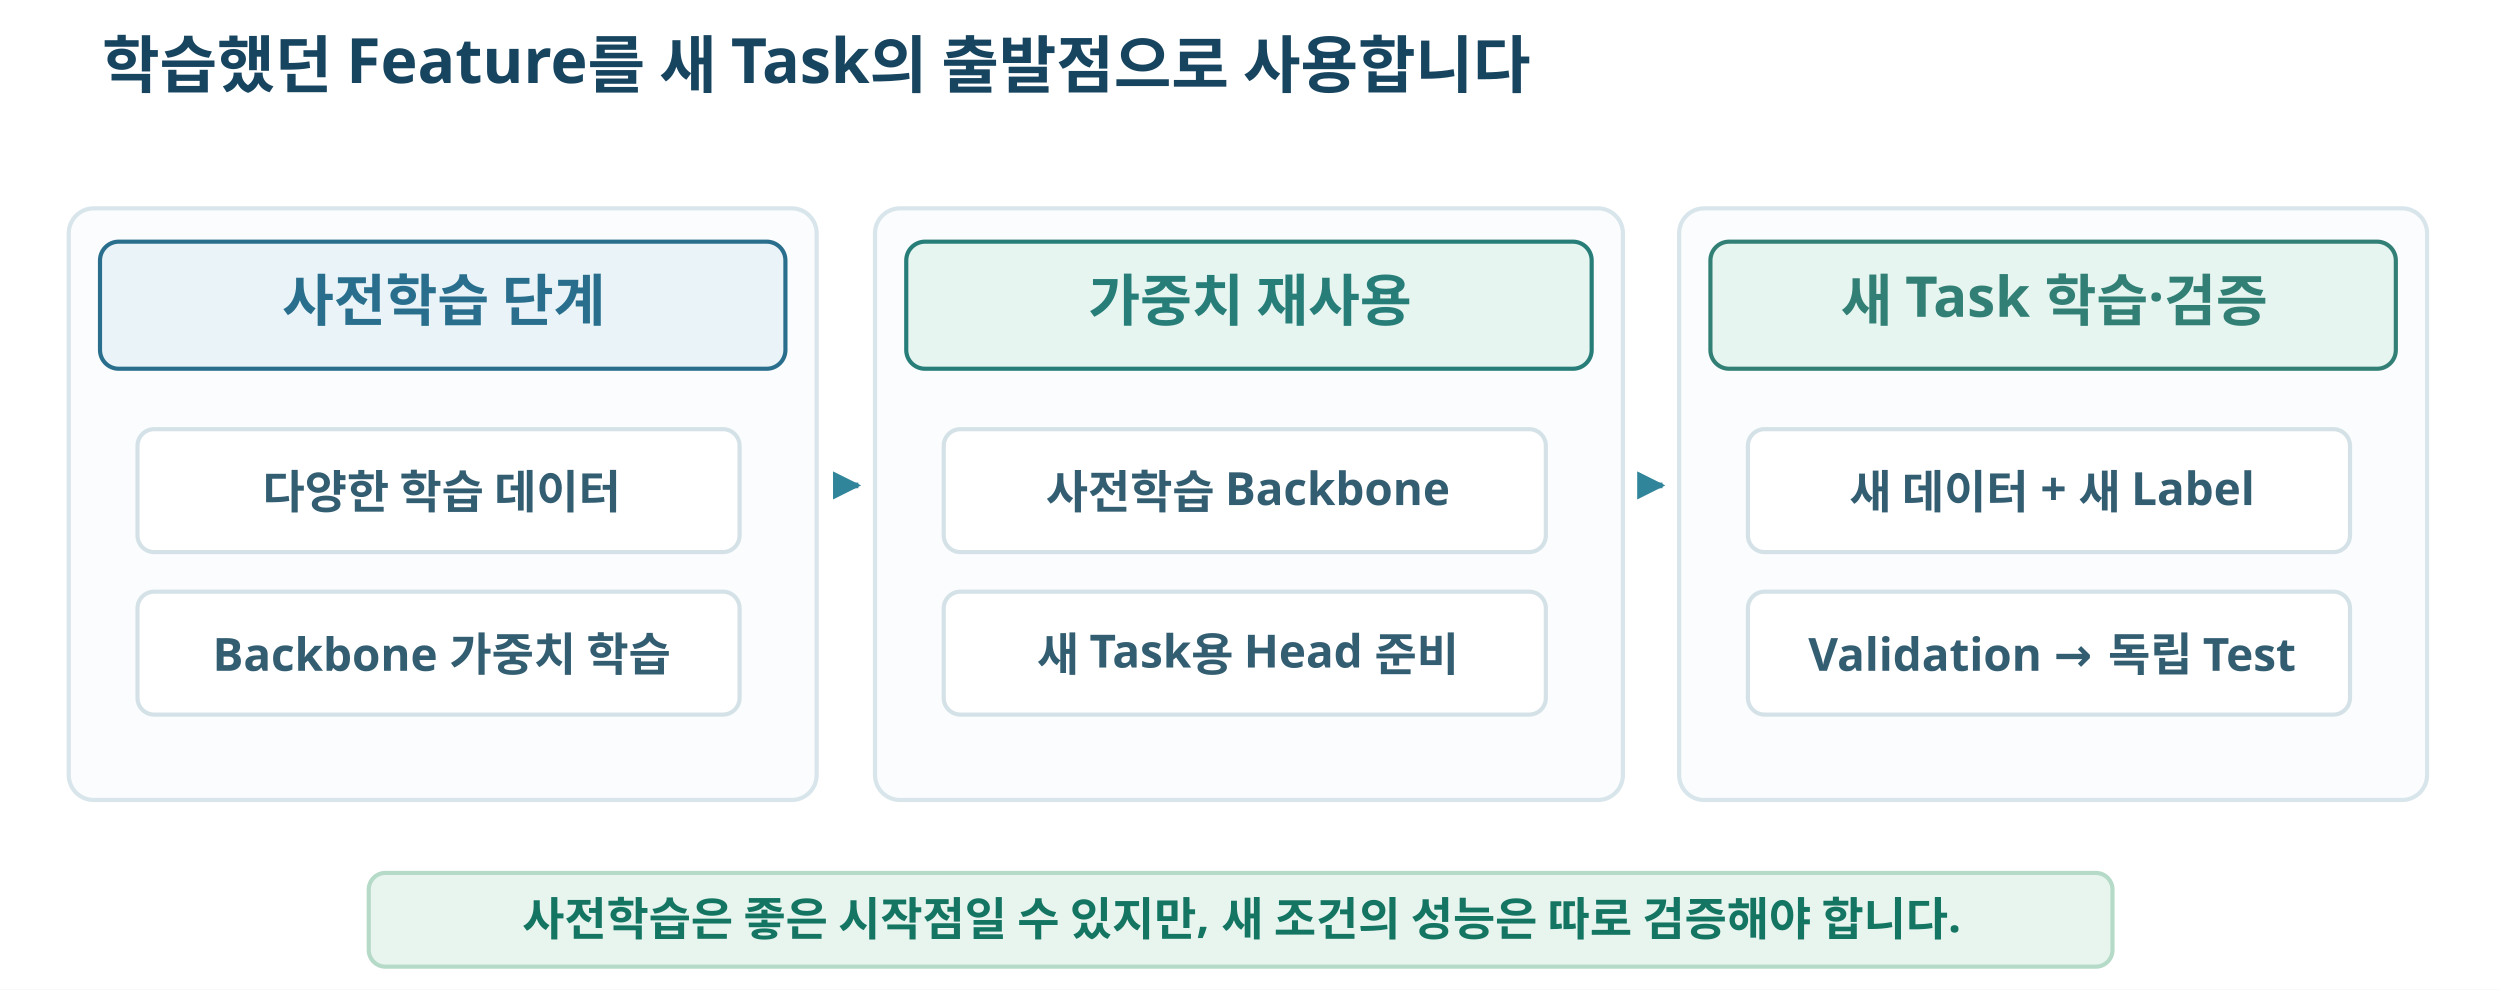
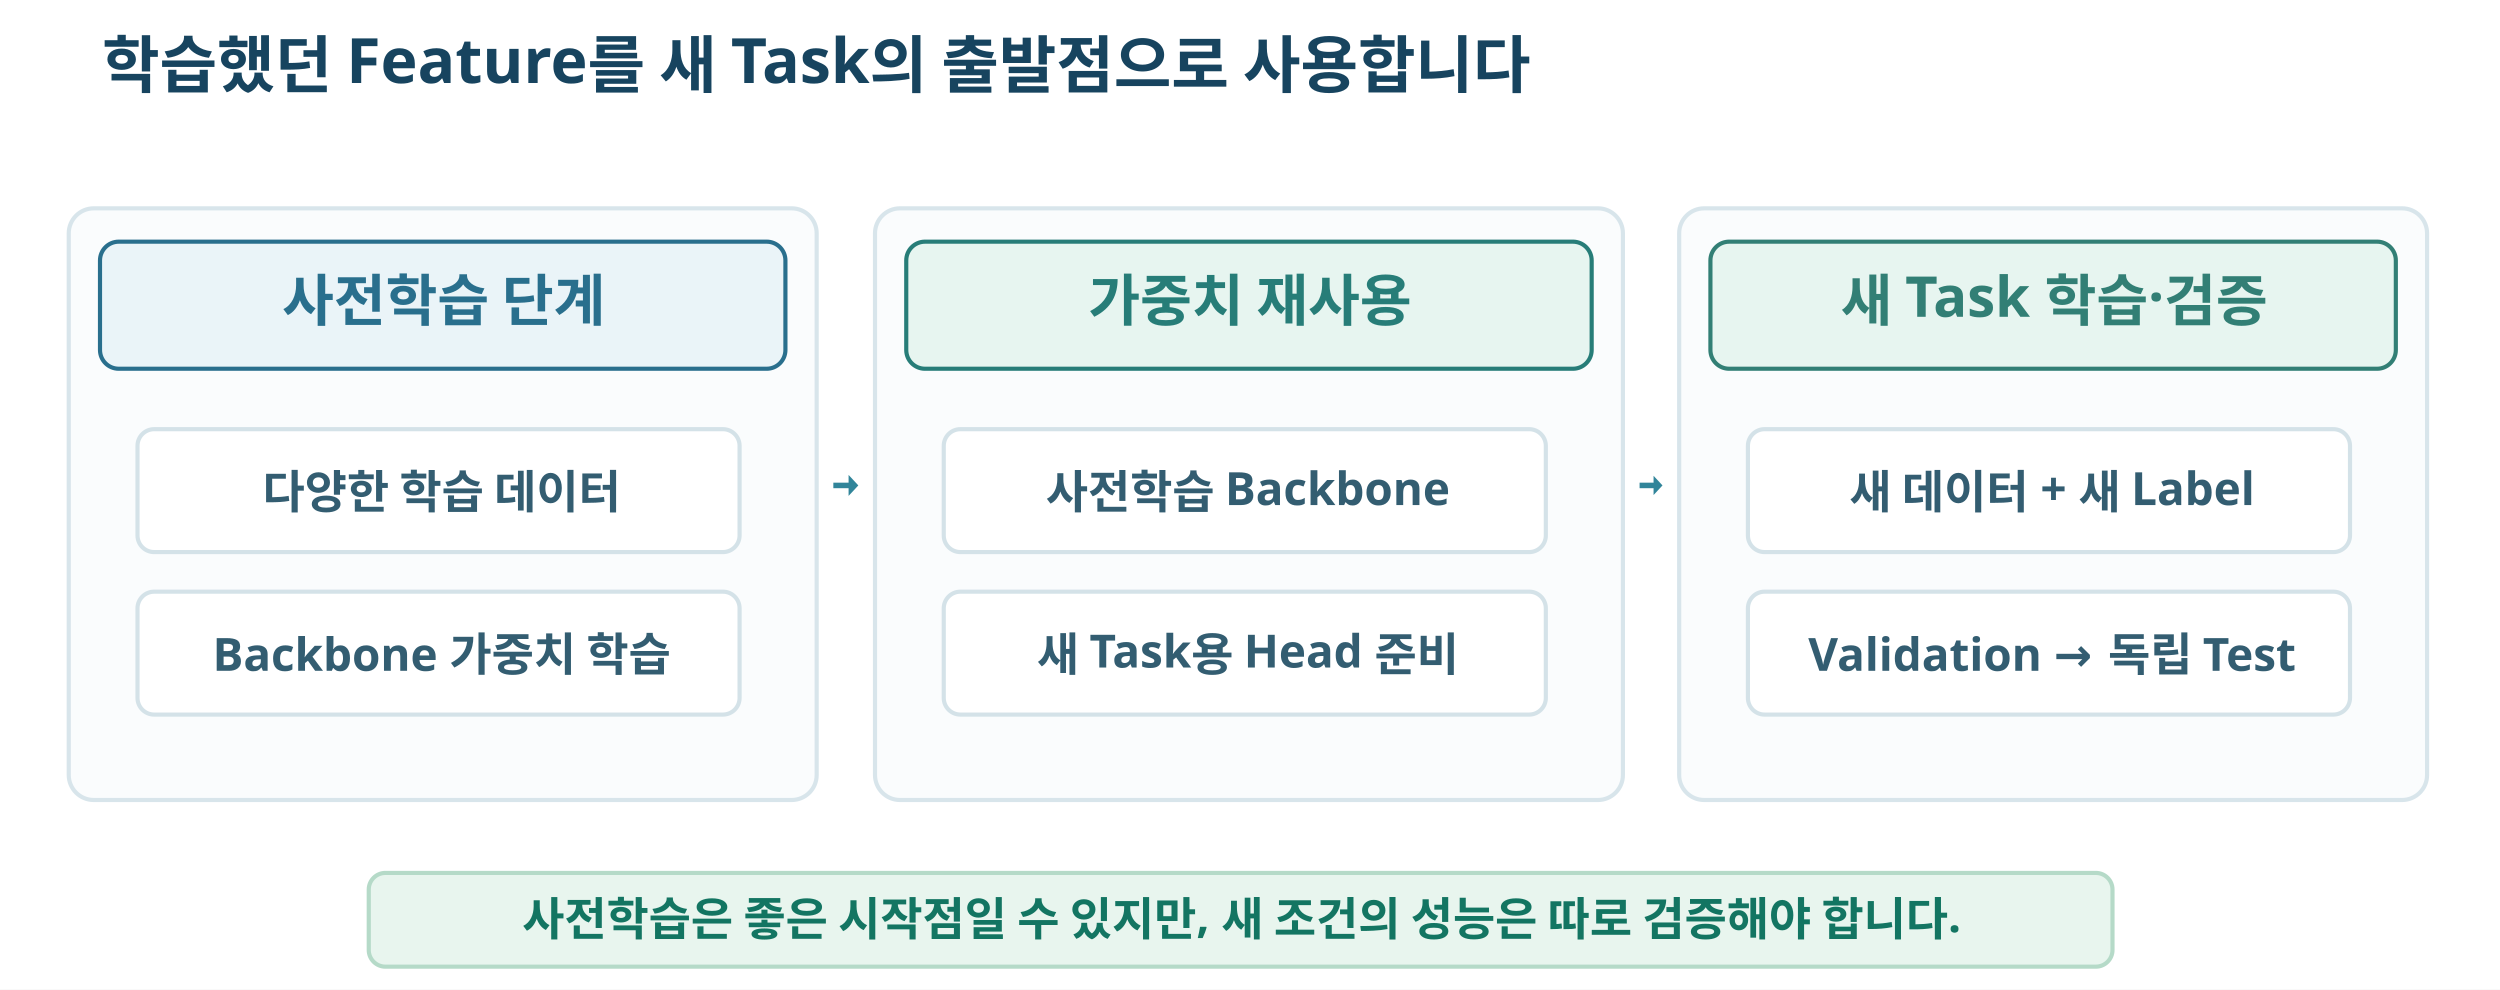
<svg xmlns="http://www.w3.org/2000/svg" width="1200" height="475" viewBox="0 0 1200 475" role="img" aria-label="transfer learning pipeline source pretraining backbone reuse and new task head training then independent target-domain evaluation">
  <defs>
    <marker id="arr" viewBox="0 0 10 10" refX="9" refY="5" markerWidth="5" markerHeight="5" orient="auto">
      <path d="M0 0L10 5L0 10Z" fill="#31859a" />
    </marker>
  </defs>
  <rect width="1200" height="475" fill="white" />
  <text x="49" y="42" text-anchor="start" font-family="Noto Sans KR,Malgun Gothic,sans-serif" font-size="30" font-weight="740" fill="#17445f">학습했던 Feature를 새 Task의 출발점으로 사용합니다</text>
  <rect x="33" y="100" width="359" height="284" rx="12" fill="#fafcfd" stroke="#d8e5eb" stroke-width="2" />
  <rect x="48" y="116" width="329" height="61" rx="9" fill="#eaf4f8" stroke="#296f8d" stroke-width="2" />
  <text x="213" y="154" text-anchor="middle" font-family="Noto Sans KR,Malgun Gothic,sans-serif" font-size="27" font-weight="760" fill="#296f8d">사전학습 단계</text>
  <rect x="66" y="206" width="289" height="59" rx="8" fill="#fff" stroke="#d4e2e8" stroke-width="2" />
  <text x="212" y="244" text-anchor="middle" font-family="Noto Sans KR,Malgun Gothic,sans-serif" font-size="22" font-weight="710" fill="#335d71">다양한 학습 데이터</text>
  <rect x="66" y="284" width="289" height="59" rx="8" fill="#fff" stroke="#d4e2e8" stroke-width="2" />
  <text x="212" y="322" text-anchor="middle" font-family="Noto Sans KR,Malgun Gothic,sans-serif" font-size="22" font-weight="710" fill="#335d71">Backbone 가중치 학습</text>
-   <path d="M400 233L412 233" stroke="#31859a" stroke-width="2.7" marker-end="url(#arr)" fill="none" />
+   <path data-arrow-shape="solid" data-arrow-x1="400" data-arrow-y1="233" data-arrow-x2="412" data-arrow-y2="233" d="M400 234.32 L407.32 234.32 L407.32 238.04 L412 233 L407.32 227.96 L407.32 231.68 L400 231.68 Z" fill="#31859a" />
  <rect x="420" y="100" width="359" height="284" rx="12" fill="#fafcfd" stroke="#d8e5eb" stroke-width="2" />
  <rect x="435" y="116" width="329" height="61" rx="9" fill="#e7f5f0" stroke="#277d78" stroke-width="2" />
  <text x="600" y="154" text-anchor="middle" font-family="Noto Sans KR,Malgun Gothic,sans-serif" font-size="27" font-weight="760" fill="#277d78">가중치 재사용</text>
  <rect x="453" y="206" width="289" height="59" rx="8" fill="#fff" stroke="#d4e2e8" stroke-width="2" />
  <text x="599" y="244" text-anchor="middle" font-family="Noto Sans KR,Malgun Gothic,sans-serif" font-size="22" font-weight="710" fill="#335d71">사전학습 Backbone</text>
  <rect x="453" y="284" width="289" height="59" rx="8" fill="#fff" stroke="#d4e2e8" stroke-width="2" />
  <text x="599" y="322" text-anchor="middle" font-family="Noto Sans KR,Malgun Gothic,sans-serif" font-size="22" font-weight="710" fill="#335d71">새 Task용 Head 준비</text>
-   <path d="M787 233L798 233" stroke="#31859a" stroke-width="2.7" marker-end="url(#arr)" fill="none" />
+   <path data-arrow-shape="solid" data-arrow-x1="787" data-arrow-y1="233" data-arrow-x2="798" data-arrow-y2="233" d="M787 234.32 L793.71 234.32 L793.71 237.62 L798 233 L793.71 228.38 L793.71 231.68 L787 231.68 Z" fill="#31859a" />
  <rect x="806" y="100" width="359" height="284" rx="12" fill="#fafcfd" stroke="#d8e5eb" stroke-width="2" />
  <rect x="821" y="116" width="329" height="61" rx="9" fill="#e7f5f0" stroke="#327f75" stroke-width="2" />
  <text x="986" y="154" text-anchor="middle" font-family="Noto Sans KR,Malgun Gothic,sans-serif" font-size="27" font-weight="760" fill="#327f75">새 Task 학습·검증</text>
  <rect x="839" y="206" width="289" height="59" rx="8" fill="#fff" stroke="#d4e2e8" stroke-width="2" />
  <text x="985" y="244" text-anchor="middle" font-family="Noto Sans KR,Malgun Gothic,sans-serif" font-size="22" font-weight="710" fill="#335d71">새 데이터 + 새 Label</text>
  <rect x="839" y="284" width="289" height="59" rx="8" fill="#fff" stroke="#d4e2e8" stroke-width="2" />
  <text x="985" y="322" text-anchor="middle" font-family="Noto Sans KR,Malgun Gothic,sans-serif" font-size="22" font-weight="710" fill="#335d71">Validation → 독립 Test</text>
  <rect x="177" y="419" width="837" height="45" rx="8" fill="#e8f5ee" stroke="#b5dac8" stroke-width="2" />
  <text x="596" y="449" text-anchor="middle" font-family="Noto Sans KR,Malgun Gothic,sans-serif" font-size="22" font-weight="700" fill="#137562">사전학습은 좋은 시작점일 수 있지만, 새 조건의 성능은 따로 검증해야 합니다.</text>
</svg>
